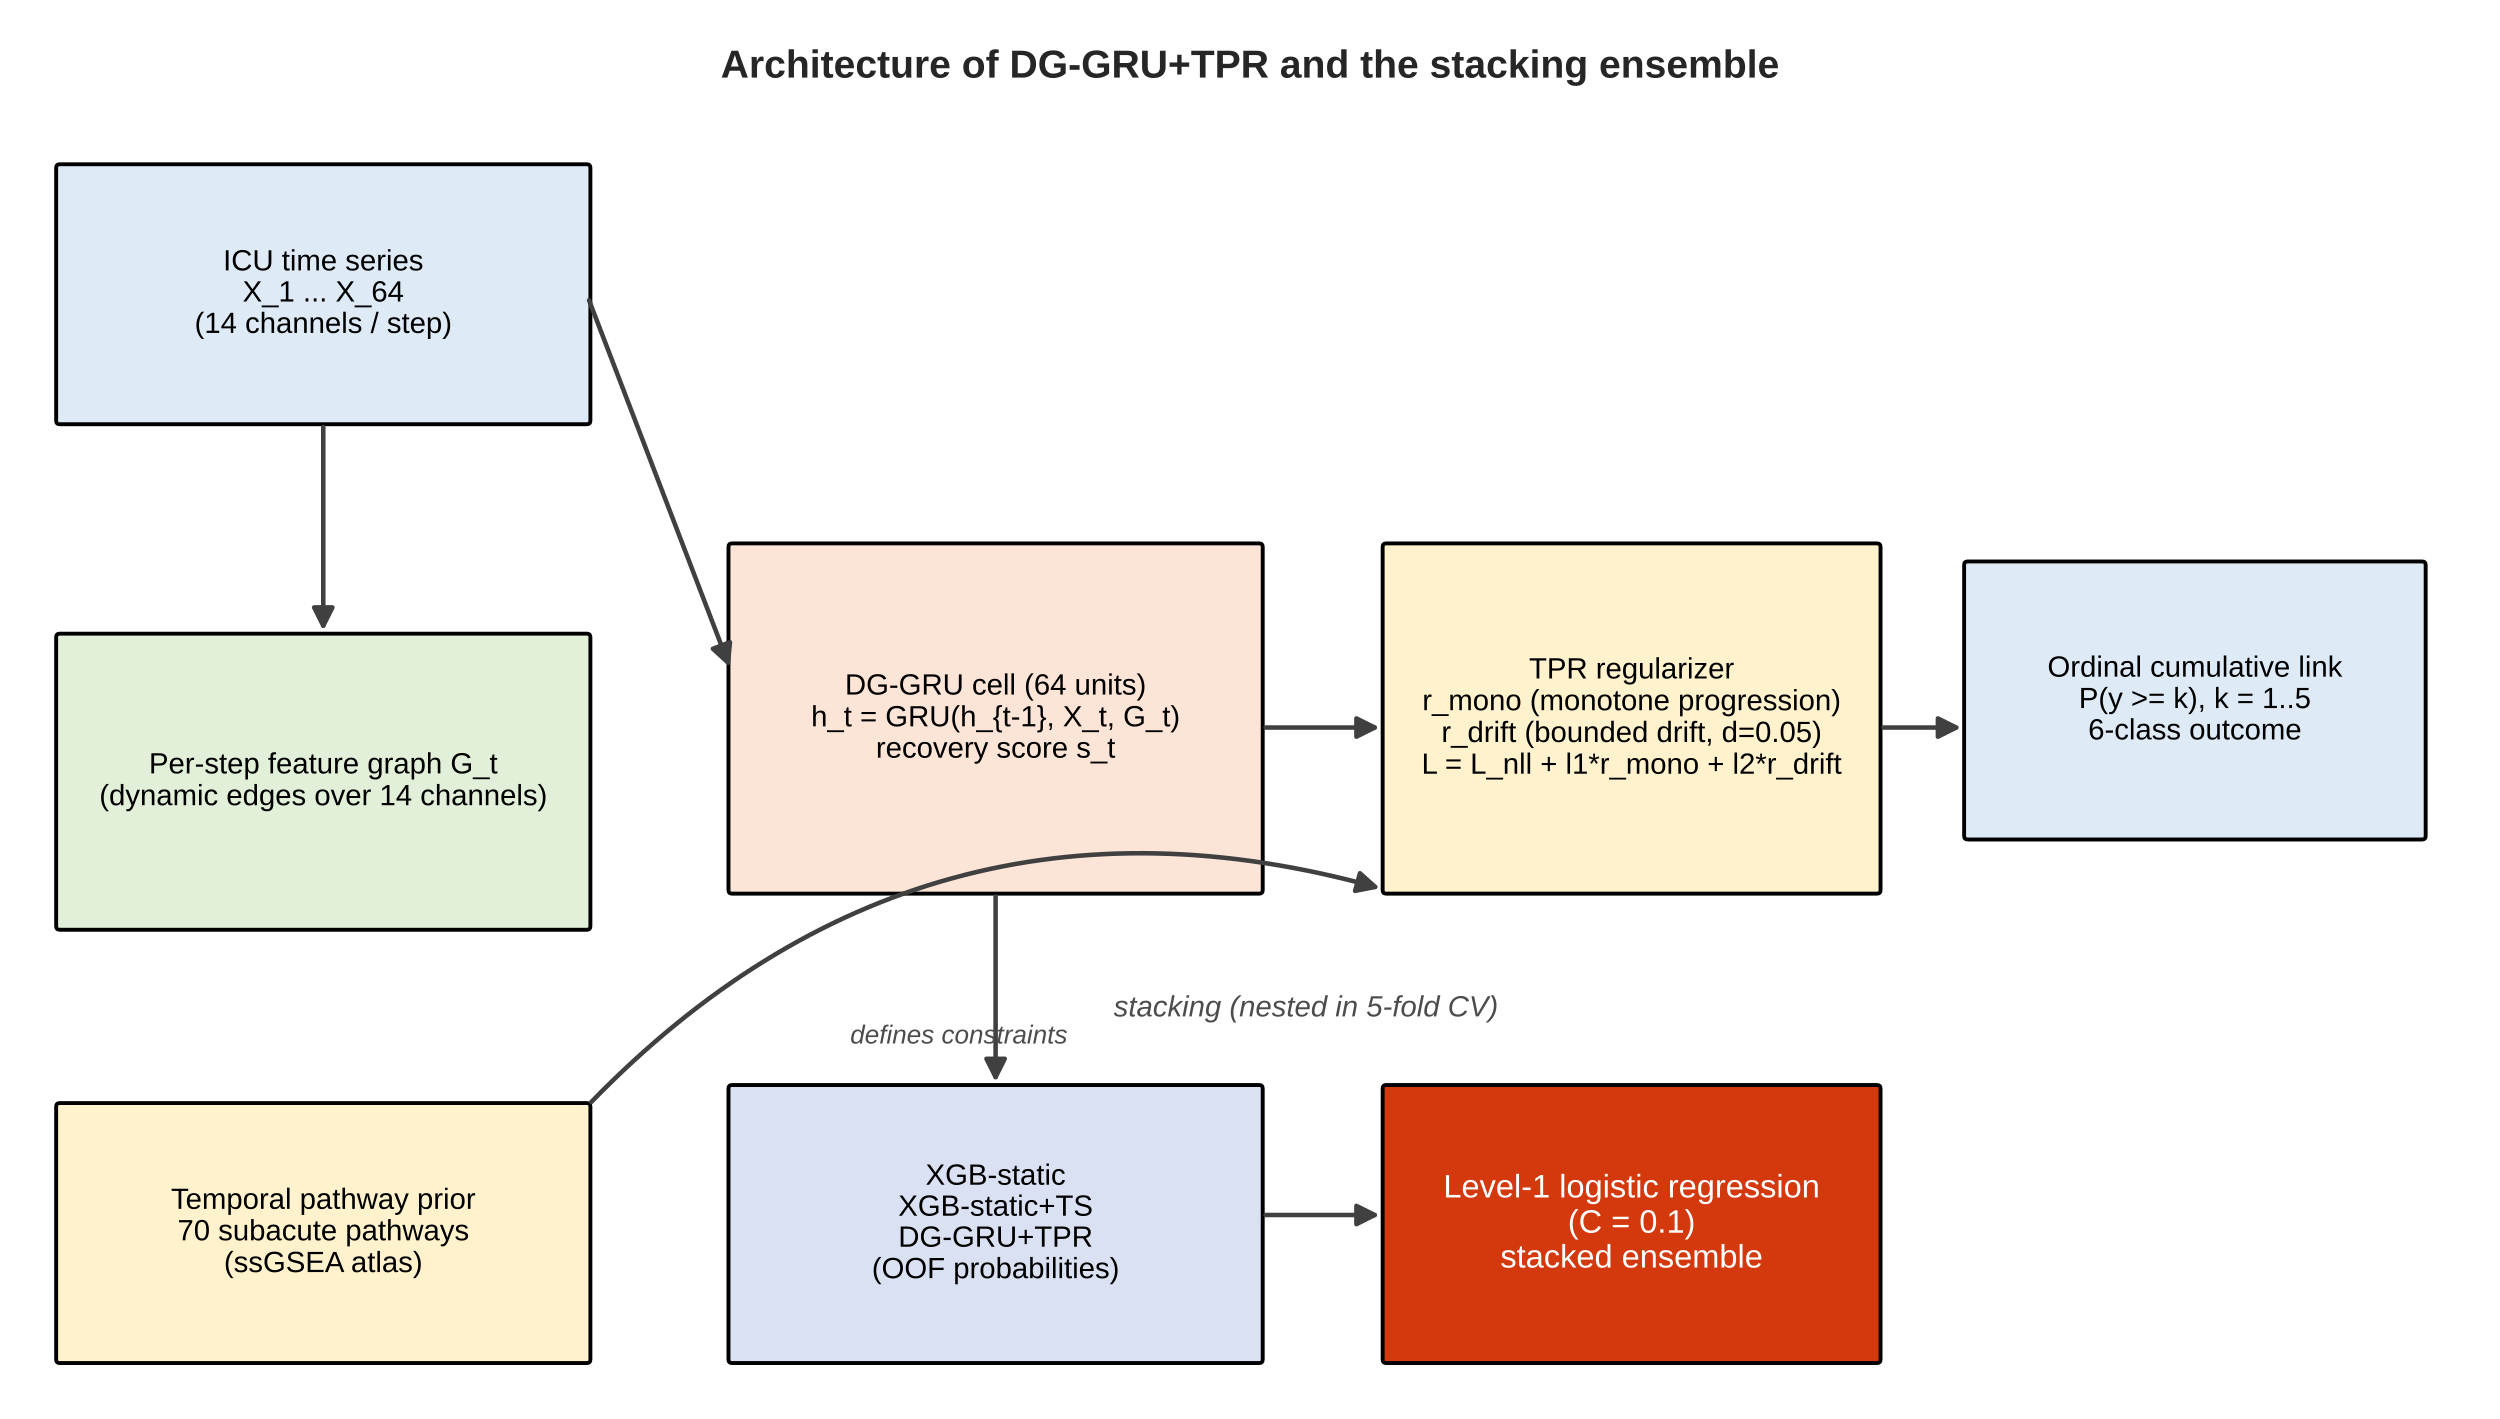
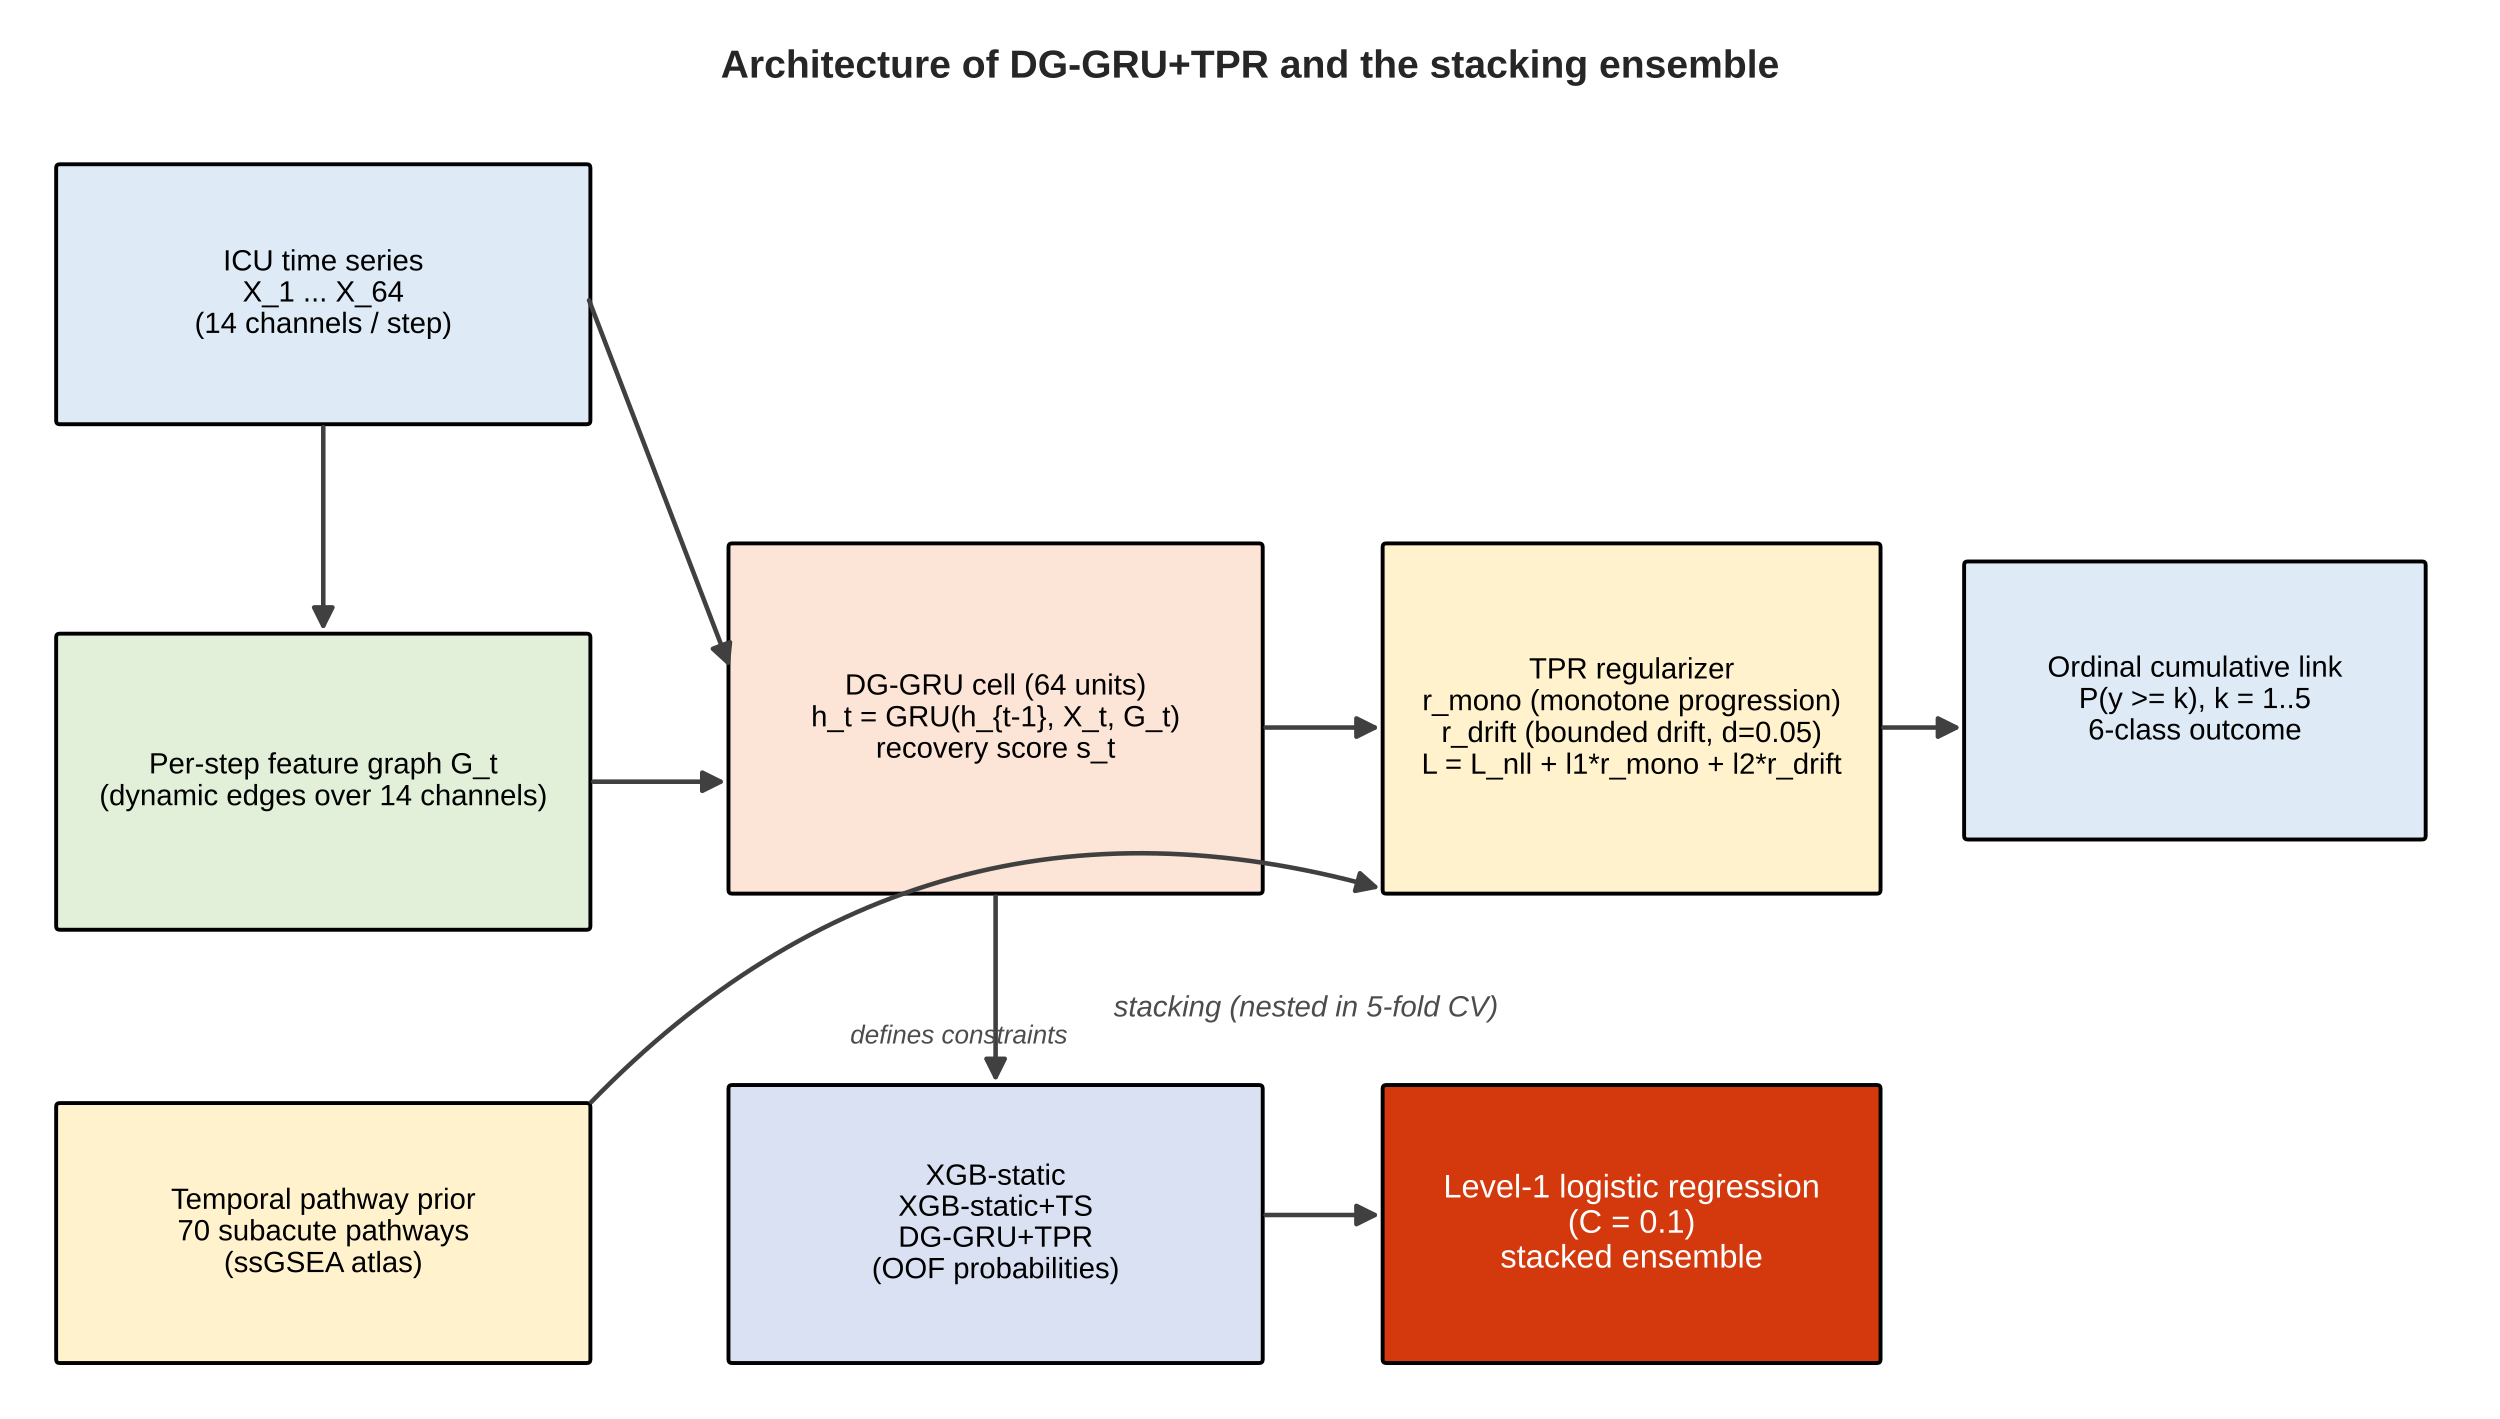
<svg xmlns="http://www.w3.org/2000/svg" width="767.7pt" height="435.744pt" viewBox="0 0 767.7 435.744" version="1.1">
  <defs>
    <style type="text/css">*{stroke-linejoin: round; stroke-linecap: butt}</style>
  </defs>
  <g id="figure_1">
    <g id="patch_1">
      <path d="M 0 435.744  L 767.7 435.744  L 767.7 0  L 0 0  z " style="fill: #ffffff" />
    </g>
    <g id="axes_1">
      <g id="patch_2">
-         <path d="M 18.36 130.277  L 180.18 130.277  Q 181.296 130.277 181.296 129.168  L 181.296 51.552  Q 181.296 50.443 180.18 50.443  L 18.36 50.443  Q 17.244 50.443 17.244 51.552  L 17.244 129.168  Q 17.244 130.277 18.36 130.277  z " clip-path="url(#p83defb0800)" style="fill: #deebf7; stroke: #000000; stroke-width: 1.2; stroke-linejoin: miter" />
+         <path d="M 18.36 130.277  L 180.18 130.277  Q 181.296 130.277 181.296 129.168  L 181.296 51.552  Q 181.296 50.443 180.18 50.443  L 18.36 50.443  Q 17.244 50.443 17.244 51.552  L 17.244 129.168  Q 17.244 130.277 18.36 130.277  z " clip-path="url(#pce24704b75)" style="fill: #deebf7; stroke: #000000; stroke-width: 1.2; stroke-linejoin: miter" />
      </g>
      <g id="patch_3">
-         <path d="M 18.36 285.509  L 180.18 285.509  Q 181.296 285.509 181.296 284.4  L 181.296 195.696  Q 181.296 194.587 180.18 194.587  L 18.36 194.587  Q 17.244 194.587 17.244 195.696  L 17.244 284.4  Q 17.244 285.509 18.36 285.509  z " clip-path="url(#p83defb0800)" style="fill: #e2f0d9; stroke: #000000; stroke-width: 1.2; stroke-linejoin: miter" />
+         <path d="M 18.36 285.509  L 180.18 285.509  Q 181.296 285.509 181.296 284.4  L 181.296 195.696  Q 181.296 194.587 180.18 194.587  L 18.36 194.587  Q 17.244 194.587 17.244 195.696  L 17.244 284.4  Q 17.244 285.509 18.36 285.509  z " clip-path="url(#pce24704b75)" style="fill: #e2f0d9; stroke: #000000; stroke-width: 1.2; stroke-linejoin: miter" />
      </g>
      <g id="patch_4">
-         <path d="M 18.36 418.565  L 180.18 418.565  Q 181.296 418.565 181.296 417.456  L 181.296 339.84  Q 181.296 338.731 180.18 338.731  L 18.36 338.731  Q 17.244 338.731 17.244 339.84  L 17.244 417.456  Q 17.244 418.565 18.36 418.565  z " clip-path="url(#p83defb0800)" style="fill: #fff2cc; stroke: #000000; stroke-width: 1.2; stroke-linejoin: miter" />
+         <path d="M 18.36 418.565  L 180.18 418.565  Q 181.296 418.565 181.296 417.456  L 181.296 339.84  Q 181.296 338.731 180.18 338.731  L 18.36 338.731  Q 17.244 338.731 17.244 339.84  L 17.244 417.456  Q 17.244 418.565 18.36 418.565  z " clip-path="url(#pce24704b75)" style="fill: #fff2cc; stroke: #000000; stroke-width: 1.2; stroke-linejoin: miter" />
      </g>
      <g id="patch_5">
-         <path d="M 224.82 274.421  L 386.64 274.421  Q 387.756 274.421 387.756 273.312  L 387.756 167.976  Q 387.756 166.867 386.64 166.867  L 224.82 166.867  Q 223.704 166.867 223.704 167.976  L 223.704 273.312  Q 223.704 274.421 224.82 274.421  z " clip-path="url(#p83defb0800)" style="fill: #fce4d6; stroke: #000000; stroke-width: 1.2; stroke-linejoin: miter" />
+         <path d="M 224.82 274.421  L 386.64 274.421  Q 387.756 274.421 387.756 273.312  L 387.756 167.976  Q 387.756 166.867 386.64 166.867  L 224.82 166.867  Q 223.704 166.867 223.704 167.976  L 223.704 273.312  Q 223.704 274.421 224.82 274.421  z " clip-path="url(#pce24704b75)" style="fill: #fce4d6; stroke: #000000; stroke-width: 1.2; stroke-linejoin: miter" />
      </g>
      <g id="patch_6">
-         <path d="M 425.7 274.421  L 576.36 274.421  Q 577.476 274.421 577.476 273.312  L 577.476 167.976  Q 577.476 166.867 576.36 166.867  L 425.7 166.867  Q 424.584 166.867 424.584 167.976  L 424.584 273.312  Q 424.584 274.421 425.7 274.421  z " clip-path="url(#p83defb0800)" style="fill: #fff2cc; stroke: #000000; stroke-width: 1.2; stroke-linejoin: miter" />
+         <path d="M 425.7 274.421  L 576.36 274.421  Q 577.476 274.421 577.476 273.312  L 577.476 167.976  Q 577.476 166.867 576.36 166.867  L 425.7 166.867  Q 424.584 166.867 424.584 167.976  L 424.584 273.312  Q 424.584 274.421 425.7 274.421  z " clip-path="url(#pce24704b75)" style="fill: #fff2cc; stroke: #000000; stroke-width: 1.2; stroke-linejoin: miter" />
      </g>
      <g id="patch_7">
-         <path d="M 604.26 257.789  L 743.76 257.789  Q 744.876 257.789 744.876 256.68  L 744.876 173.52  Q 744.876 172.411 743.76 172.411  L 604.26 172.411  Q 603.144 172.411 603.144 173.52  L 603.144 256.68  Q 603.144 257.789 604.26 257.789  z " clip-path="url(#p83defb0800)" style="fill: #deebf7; stroke: #000000; stroke-width: 1.2; stroke-linejoin: miter" />
+         <path d="M 604.26 257.789  L 743.76 257.789  Q 744.876 257.789 744.876 256.68  L 744.876 173.52  Q 744.876 172.411 743.76 172.411  L 604.26 172.411  Q 603.144 172.411 603.144 173.52  L 603.144 256.68  Q 603.144 257.789 604.26 257.789  z " clip-path="url(#pce24704b75)" style="fill: #deebf7; stroke: #000000; stroke-width: 1.2; stroke-linejoin: miter" />
      </g>
      <g id="patch_8">
-         <path d="M 224.82 418.565  L 386.64 418.565  Q 387.756 418.565 387.756 417.456  L 387.756 334.296  Q 387.756 333.187 386.64 333.187  L 224.82 333.187  Q 223.704 333.187 223.704 334.296  L 223.704 417.456  Q 223.704 418.565 224.82 418.565  z " clip-path="url(#p83defb0800)" style="fill: #d9e1f2; stroke: #000000; stroke-width: 1.2; stroke-linejoin: miter" />
+         <path d="M 224.82 418.565  L 386.64 418.565  Q 387.756 418.565 387.756 417.456  L 387.756 334.296  Q 387.756 333.187 386.64 333.187  L 224.82 333.187  Q 223.704 333.187 223.704 334.296  L 223.704 417.456  Q 223.704 418.565 224.82 418.565  z " clip-path="url(#pce24704b75)" style="fill: #d9e1f2; stroke: #000000; stroke-width: 1.2; stroke-linejoin: miter" />
      </g>
      <g id="patch_9">
-         <path d="M 425.7 418.565  L 576.36 418.565  Q 577.476 418.565 577.476 417.456  L 577.476 334.296  Q 577.476 333.187 576.36 333.187  L 425.7 333.187  Q 424.584 333.187 424.584 334.296  L 424.584 417.456  Q 424.584 418.565 425.7 418.565  z " clip-path="url(#p83defb0800)" style="fill: #d4380d; stroke: #000000; stroke-width: 1.2; stroke-linejoin: miter" />
+         <path d="M 425.7 418.565  L 576.36 418.565  Q 577.476 418.565 577.476 417.456  L 577.476 334.296  Q 577.476 333.187 576.36 333.187  L 425.7 333.187  Q 424.584 333.187 424.584 334.296  L 424.584 417.456  Q 424.584 418.565 425.7 418.565  z " clip-path="url(#pce24704b75)" style="fill: #d4380d; stroke: #000000; stroke-width: 1.2; stroke-linejoin: miter" />
      </g>
      <g id="patch_10">
-         <path d="M 180.895 92.225  Q 202.499 148.569 223.542 203.452  " clip-path="url(#p83defb0800)" style="fill: none; stroke: #404040; stroke-width: 1.4; stroke-linecap: round" />
-         <path d="M 224.152 197.221  L 223.542 203.452  L 218.923 199.226  z " clip-path="url(#p83defb0800)" style="fill: #404040; stroke: #404040; stroke-width: 1.4; stroke-linecap: round" />
+         <path d="M 180.895 92.225  Q 202.499 148.569 223.542 203.452  " clip-path="url(#pce24704b75)" style="fill: none; stroke: #404040; stroke-width: 1.4; stroke-linecap: round" />
+         <path d="M 224.152 197.221  L 223.542 203.452  L 218.923 199.226  z " clip-path="url(#pce24704b75)" style="fill: #404040; stroke: #404040; stroke-width: 1.4; stroke-linecap: round" />
      </g>
      <g id="patch_11">
-         <path d="M 99.27 131.17  Q 99.27 162.435 99.27 192.134  " clip-path="url(#p83defb0800)" style="fill: none; stroke: #404040; stroke-width: 1.4; stroke-linecap: round" />
-         <path d="M 102.07 186.534  L 99.27 192.134  L 96.47 186.534  z " clip-path="url(#p83defb0800)" style="fill: #404040; stroke: #404040; stroke-width: 1.4; stroke-linecap: round" />
+         <path d="M 99.27 131.17  Q 99.27 162.435 99.27 192.134  " clip-path="url(#pce24704b75)" style="fill: none; stroke: #404040; stroke-width: 1.4; stroke-linecap: round" />
+         <path d="M 102.07 186.534  L 99.27 192.134  L 96.47 186.534  z " clip-path="url(#pce24704b75)" style="fill: #404040; stroke: #404040; stroke-width: 1.4; stroke-linecap: round" />
      </g>
      <g id="patch_12">
-         <path d="M 181.572 338.401  Q 283.251 233.907 422.268 272.357  " clip-path="url(#p83defb0800)" style="fill: none; stroke: #404040; stroke-width: 1.4; stroke-linecap: round" />
-         <path d="M 417.617 268.165  L 422.268 272.357  L 416.124 273.563  z " clip-path="url(#p83defb0800)" style="fill: #404040; stroke: #404040; stroke-width: 1.4; stroke-linecap: round" />
+         <path d="M 182.183 240.048  Q 202.501 240.048 221.254 240.048  " clip-path="url(#pce24704b75)" style="fill: none; stroke: #404040; stroke-width: 1.4; stroke-linecap: round" />
+         <path d="M 215.654 237.248  L 221.254 240.048  L 215.654 242.848  z " clip-path="url(#pce24704b75)" style="fill: #404040; stroke: #404040; stroke-width: 1.4; stroke-linecap: round" />
      </g>
      <g id="patch_13">
-         <path d="M 388.638 223.416  Q 406.167 223.416 422.131 223.416  " clip-path="url(#p83defb0800)" style="fill: none; stroke: #404040; stroke-width: 1.4; stroke-linecap: round" />
-         <path d="M 416.531 220.616  L 422.131 223.416  L 416.531 226.216  z " clip-path="url(#p83defb0800)" style="fill: #404040; stroke: #404040; stroke-width: 1.4; stroke-linecap: round" />
+         <path d="M 181.572 338.401  Q 283.251 233.907 422.268 272.357  " clip-path="url(#pce24704b75)" style="fill: none; stroke: #404040; stroke-width: 1.4; stroke-linecap: round" />
+         <path d="M 417.617 268.165  L 422.268 272.357  L 416.124 273.563  z " clip-path="url(#pce24704b75)" style="fill: #404040; stroke: #404040; stroke-width: 1.4; stroke-linecap: round" />
      </g>
      <g id="patch_14">
-         <path d="M 578.359 223.416  Q 590.309 223.416 600.693 223.416  " clip-path="url(#p83defb0800)" style="fill: none; stroke: #404040; stroke-width: 1.4; stroke-linecap: round" />
-         <path d="M 595.093 220.616  L 600.693 223.416  L 595.093 226.216  z " clip-path="url(#p83defb0800)" style="fill: #404040; stroke: #404040; stroke-width: 1.4; stroke-linecap: round" />
+         <path d="M 388.638 223.416  Q 406.167 223.416 422.131 223.416  " clip-path="url(#pce24704b75)" style="fill: none; stroke: #404040; stroke-width: 1.4; stroke-linecap: round" />
+         <path d="M 416.531 220.616  L 422.131 223.416  L 416.531 226.216  z " clip-path="url(#pce24704b75)" style="fill: #404040; stroke: #404040; stroke-width: 1.4; stroke-linecap: round" />
      </g>
      <g id="patch_15">
-         <path d="M 305.73 275.311  Q 305.73 303.804 305.73 330.733  " clip-path="url(#p83defb0800)" style="fill: none; stroke: #404040; stroke-width: 1.4; stroke-linecap: round" />
-         <path d="M 308.53 325.133  L 305.73 330.733  L 302.93 325.133  z " clip-path="url(#p83defb0800)" style="fill: #404040; stroke: #404040; stroke-width: 1.4; stroke-linecap: round" />
+         <path d="M 578.359 223.416  Q 590.309 223.416 600.693 223.416  " clip-path="url(#pce24704b75)" style="fill: none; stroke: #404040; stroke-width: 1.4; stroke-linecap: round" />
+         <path d="M 595.093 220.616  L 600.693 223.416  L 595.093 226.216  z " clip-path="url(#pce24704b75)" style="fill: #404040; stroke: #404040; stroke-width: 1.4; stroke-linecap: round" />
      </g>
      <g id="patch_16">
-         <path d="M 388.638 373.104  Q 406.167 373.104 422.131 373.104  " clip-path="url(#p83defb0800)" style="fill: none; stroke: #404040; stroke-width: 1.4; stroke-linecap: round" />
-         <path d="M 416.531 370.304  L 422.131 373.104  L 416.531 375.904  z " clip-path="url(#p83defb0800)" style="fill: #404040; stroke: #404040; stroke-width: 1.4; stroke-linecap: round" />
+         <path d="M 305.73 275.311  Q 305.73 303.804 305.73 330.733  " clip-path="url(#pce24704b75)" style="fill: none; stroke: #404040; stroke-width: 1.4; stroke-linecap: round" />
+         <path d="M 308.53 325.133  L 305.73 330.733  L 302.93 325.133  z " clip-path="url(#pce24704b75)" style="fill: #404040; stroke: #404040; stroke-width: 1.4; stroke-linecap: round" />
+       </g>
+       <g id="patch_17">
+         <path d="M 388.638 373.104  Q 406.167 373.104 422.131 373.104  " clip-path="url(#pce24704b75)" style="fill: none; stroke: #404040; stroke-width: 1.4; stroke-linecap: round" />
+         <path d="M 416.531 370.304  L 422.131 373.104  L 416.531 375.904  z " clip-path="url(#pce24704b75)" style="fill: #404040; stroke: #404040; stroke-width: 1.4; stroke-linecap: round" />
      </g>
      <g id="text_1">
        <text style="font-weight: 700; font-size: 12px; font-family: 'Arial', 'DejaVu Sans', 'Liberation Sans', 'Bitstream Vera Sans', sans-serif; text-anchor: middle; fill: #262626" x="383.85" y="23.832" transform="rotate(-0 383.85 23.832)">Architecture of DG-GRU+TPR and the stacking ensemble</text>
      </g>
      <g id="text_2">
        <text style="font-size: 9px; font-family: 'Arial', 'DejaVu Sans', 'Liberation Sans', 'Bitstream Vera Sans', sans-serif" transform="translate(68.51602 83.03288)">ICU time series</text>
        <text style="font-size: 9px; font-family: 'Arial', 'DejaVu Sans', 'Liberation Sans', 'Bitstream Vera Sans', sans-serif" transform="translate(74.50383 92.58413)">X_1 ... X_64</text>
        <text style="font-size: 9px; font-family: 'Arial', 'DejaVu Sans', 'Liberation Sans', 'Bitstream Vera Sans', sans-serif" transform="translate(59.75086 102.2349)">(14 channels / step)</text>
      </g>
      <g id="text_3">
        <text style="font-size: 9px; font-family: 'Arial', 'DejaVu Sans', 'Liberation Sans', 'Bitstream Vera Sans', sans-serif" transform="translate(45.74461 237.4986)">Per-step feature graph G_t</text>
        <text style="font-size: 9px; font-family: 'Arial', 'DejaVu Sans', 'Liberation Sans', 'Bitstream Vera Sans', sans-serif" transform="translate(30.4875 247.2549)">(dynamic edges over 14 channels)</text>
      </g>
      <g id="text_4">
        <text style="font-size: 9px; font-family: 'Arial', 'DejaVu Sans', 'Liberation Sans', 'Bitstream Vera Sans', sans-serif" transform="translate(52.50445 371.2154)">Temporal pathway prior</text>
        <text style="font-size: 9px; font-family: 'Arial', 'DejaVu Sans', 'Liberation Sans', 'Bitstream Vera Sans', sans-serif" transform="translate(54.49289 380.8721)">70 subacute pathways</text>
        <text style="font-size: 9px; font-family: 'Arial', 'DejaVu Sans', 'Liberation Sans', 'Bitstream Vera Sans', sans-serif" transform="translate(68.7607 390.6284)">(ssGSEA atlas)</text>
      </g>
      <g id="text_5">
        <text style="font-size: 9px; font-family: 'Arial', 'DejaVu Sans', 'Liberation Sans', 'Bitstream Vera Sans', sans-serif" transform="translate(259.4728 213.2823)">DG-GRU cell (64 units)</text>
        <text style="font-size: 9px; font-family: 'Arial', 'DejaVu Sans', 'Liberation Sans', 'Bitstream Vera Sans', sans-serif" transform="translate(249.0799 223.0386)">h_t = GRU(h_{t-1}, X_t, G_t)</text>
        <text style="font-size: 9px; font-family: 'Arial', 'DejaVu Sans', 'Liberation Sans', 'Bitstream Vera Sans', sans-serif" transform="translate(268.9699 232.6632)">recovery score s_t</text>
      </g>
      <g id="text_6">
        <text style="font-size: 9px; font-family: 'Arial', 'DejaVu Sans', 'Liberation Sans', 'Bitstream Vera Sans', sans-serif" transform="translate(469.523 208.3362)">TPR regularizer</text>
        <text style="font-size: 9px; font-family: 'Arial', 'DejaVu Sans', 'Liberation Sans', 'Bitstream Vera Sans', sans-serif" transform="translate(436.7524 218.0925)">r_mono (monotone progression)</text>
        <text style="font-size: 9px; font-family: 'Arial', 'DejaVu Sans', 'Liberation Sans', 'Bitstream Vera Sans', sans-serif" transform="translate(442.6249 227.8488)">r_drift (bounded drift, d=0.05)</text>
        <text style="font-size: 9px; font-family: 'Arial', 'DejaVu Sans', 'Liberation Sans', 'Bitstream Vera Sans', sans-serif" transform="translate(436.538 237.6051)">L = L_nll + l1*r_mono + l2*r_drift</text>
      </g>
      <g id="text_7">
        <text style="font-size: 9px; font-family: 'Arial', 'DejaVu Sans', 'Liberation Sans', 'Bitstream Vera Sans', sans-serif" transform="translate(628.7442 207.7889)">Ordinal cumulative link</text>
        <text style="font-size: 9px; font-family: 'Arial', 'DejaVu Sans', 'Liberation Sans', 'Bitstream Vera Sans', sans-serif" transform="translate(638.3707 217.4397)">P(y &gt;= k), k = 1..5</text>
        <text style="font-size: 9px; font-family: 'Arial', 'DejaVu Sans', 'Liberation Sans', 'Bitstream Vera Sans', sans-serif" transform="translate(641.2486 227.0644)">6-class outcome</text>
      </g>
      <g id="text_8">
        <text style="font-size: 9px; font-family: 'Arial', 'DejaVu Sans', 'Liberation Sans', 'Bitstream Vera Sans', sans-serif" transform="translate(284.2256 363.8019)">XGB-static</text>
        <text style="font-size: 9px; font-family: 'Arial', 'DejaVu Sans', 'Liberation Sans', 'Bitstream Vera Sans', sans-serif" transform="translate(275.8472 373.3211)">XGB-static+TS</text>
        <text style="font-size: 9px; font-family: 'Arial', 'DejaVu Sans', 'Liberation Sans', 'Bitstream Vera Sans', sans-serif" transform="translate(275.8535 382.8403)">DG-GRU+TPR</text>
        <text style="font-size: 9px; font-family: 'Arial', 'DejaVu Sans', 'Liberation Sans', 'Bitstream Vera Sans', sans-serif" transform="translate(267.7219 392.4979)">(OOF probabilities)</text>
      </g>
      <g id="text_9">
        <text style="font-size: 10px; font-family: 'Arial', 'DejaVu Sans', 'Liberation Sans', 'Bitstream Vera Sans', sans-serif; fill: #ffffff" transform="translate(443.2284 367.7088)">Level-1 logistic regression</text>
        <text style="font-size: 10px; font-family: 'Arial', 'DejaVu Sans', 'Liberation Sans', 'Bitstream Vera Sans', sans-serif; fill: #ffffff" transform="translate(481.4409 378.5491)">(C = 0.1)</text>
        <text style="font-size: 10px; font-family: 'Arial', 'DejaVu Sans', 'Liberation Sans', 'Bitstream Vera Sans', sans-serif; fill: #ffffff" transform="translate(460.7323 389.2432)">stacked ensemble</text>
      </g>
      <g id="text_10">
        <text style="font-style: italic; font-size: 8px; font-family: 'Arial', 'DejaVu Sans', 'Liberation Sans', 'Bitstream Vera Sans', sans-serif; text-anchor: start; fill: #4c4c4c" x="261.09" y="320.436" transform="rotate(-0 261.09 320.436)">defines constraints</text>
      </g>
      <g id="text_11">
        <text style="font-style: italic; font-size: 9px; font-family: 'Arial', 'DejaVu Sans', 'Liberation Sans', 'Bitstream Vera Sans', sans-serif; text-anchor: start; fill: #4c4c4c" x="342" y="312.12" transform="rotate(-0 342 312.12)">stacking (nested in 5-fold CV)</text>
      </g>
    </g>
  </g>
  <defs>
-     <clipPath id="p83defb0800">
+     <clipPath id="pce24704b75">
      <rect x="7.2" y="7.2" width="753.3" height="421.344" />
    </clipPath>
  </defs>
</svg>
